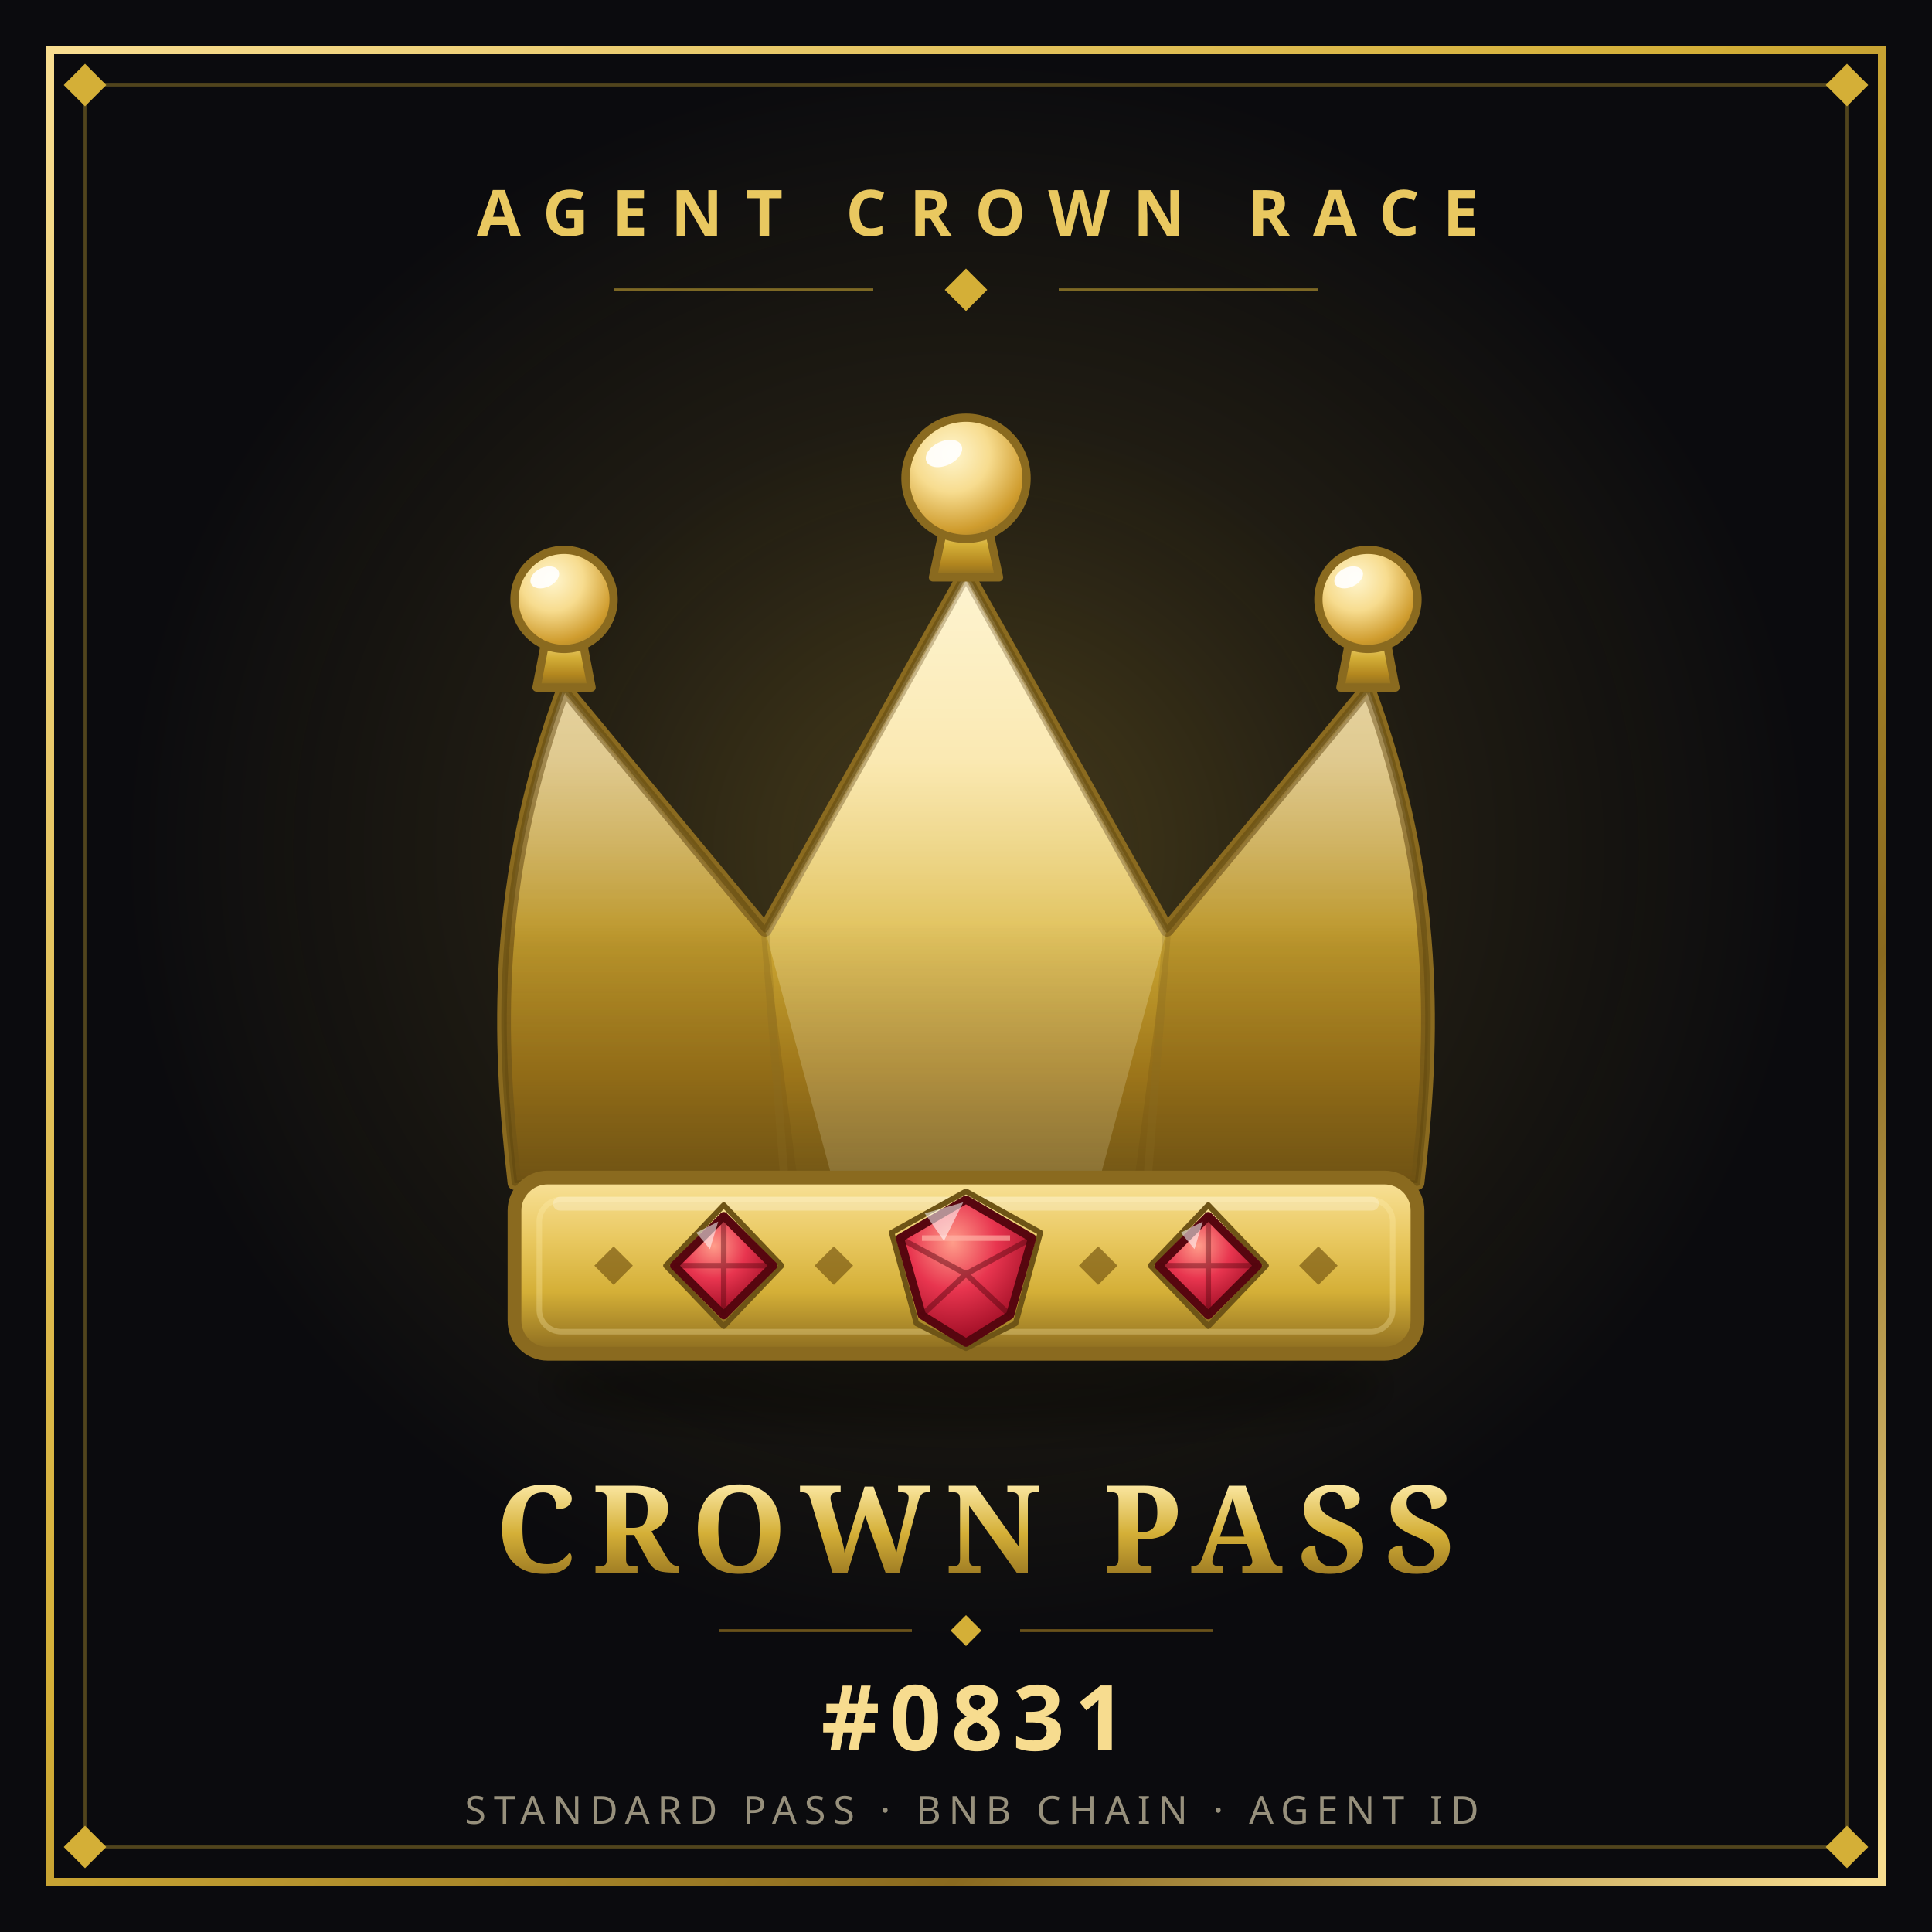
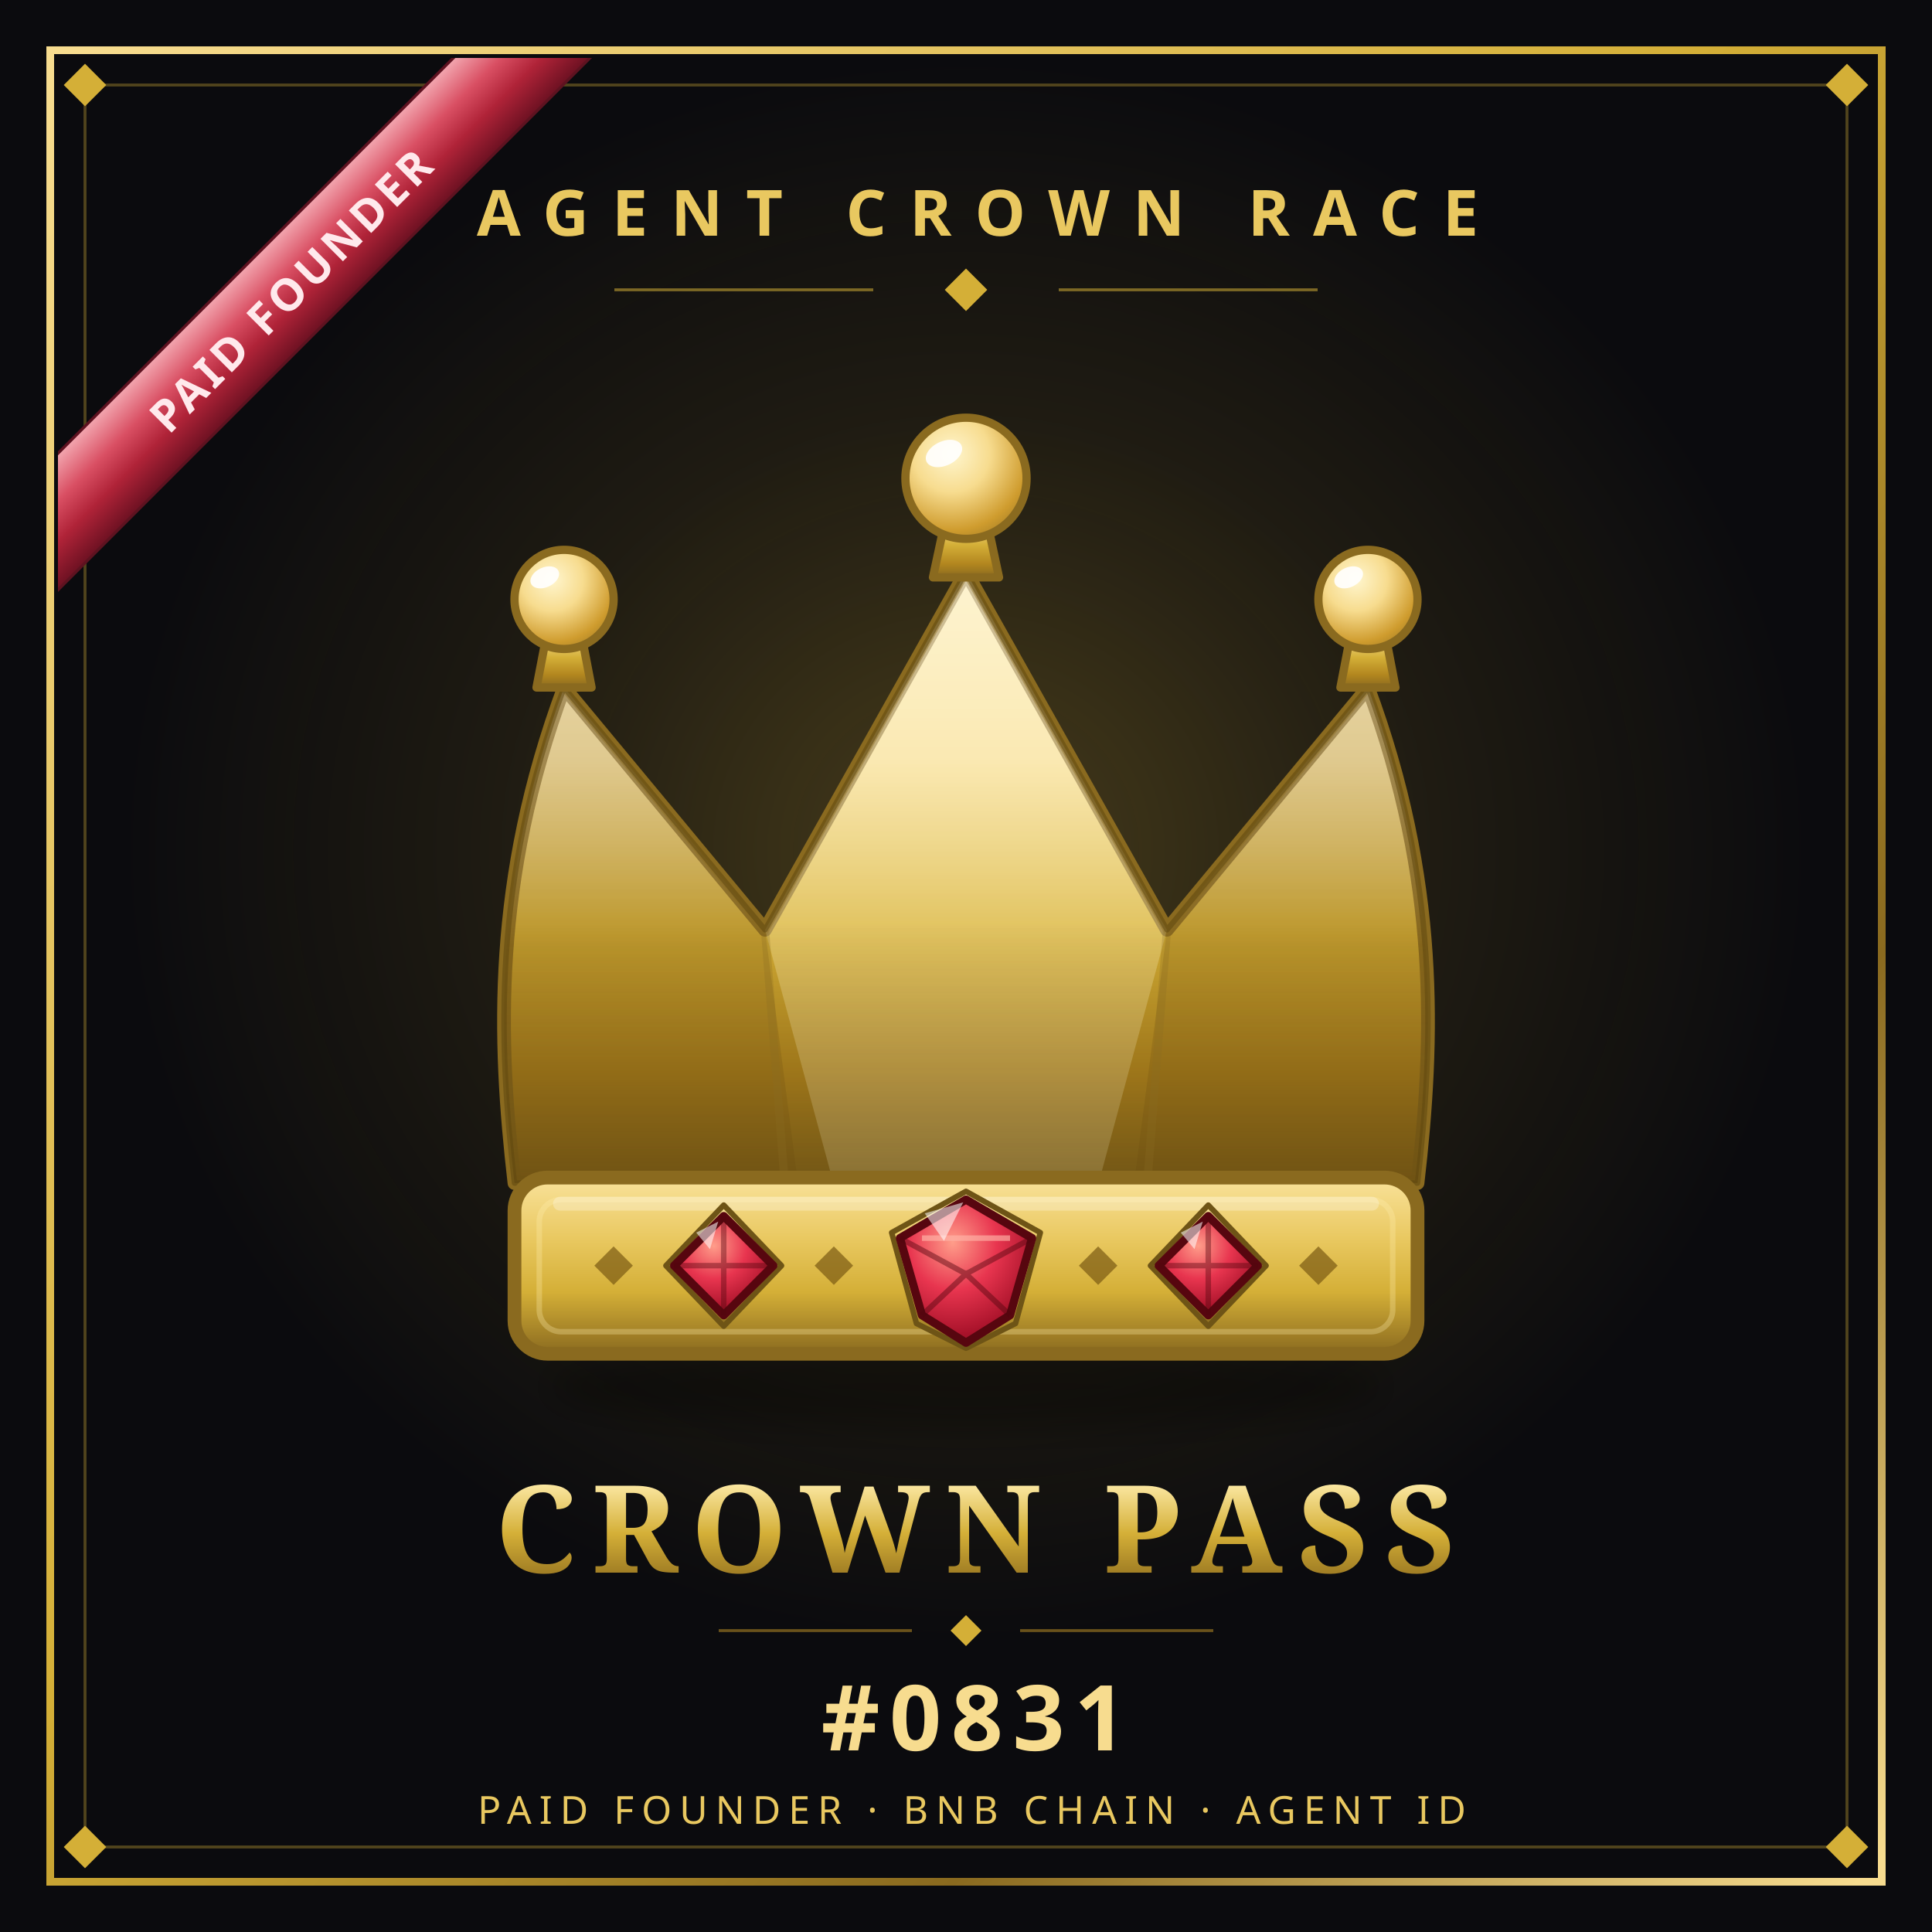
<svg xmlns="http://www.w3.org/2000/svg" viewBox="0 0 1000 1000" role="img" aria-label="Crown Pass #0831">
  <defs>
    <radialGradient id="passGlow" cx=".5" cy=".5" r=".5">
      <stop offset="0" stop-color="#d4af37" stop-opacity=".30" />
      <stop offset=".55" stop-color="#d4af37" stop-opacity=".10" />
      <stop offset="1" stop-color="#d4af37" stop-opacity="0" />
    </radialGradient>
    <linearGradient id="frameGold" x1="0" y1="0" x2="1" y2="1">
      <stop offset="0" stop-color="#f7dc8f" />
      <stop offset=".45" stop-color="#d4af37" />
      <stop offset=".75" stop-color="#8a6a1f" />
      <stop offset="1" stop-color="#f7dc8f" />
    </linearGradient>
    <linearGradient id="titleGold" x1="0" y1="0" x2="0" y2="1">
      <stop offset="0" stop-color="#fbe7a1" />
      <stop offset=".55" stop-color="#d4af37" />
      <stop offset="1" stop-color="#a07d24" />
    </linearGradient>
    <clipPath id="cardClip">
      <rect x="30" y="30" width="940" height="940" />
    </clipPath>
  </defs>
  <defs>
+     <linearGradient id="founderBand" x1="0" y1="0" x2="0" y2="1">
+       <stop offset="0" stop-color="#f3a7b0" />
+       <stop offset=".35" stop-color="#d94f63" />
+       <stop offset=".65" stop-color="#b02338" />
+       <stop offset="1" stop-color="#6d1122" />
+     </linearGradient>
    <linearGradient id="goldBody" x1="0" y1="0" x2="0" y2="1">
      <stop offset="0" stop-color="#fbe7a1" />
      <stop offset=".3" stop-color="#f7dc8f" />
      <stop offset=".58" stop-color="#d4af37" />
      <stop offset=".82" stop-color="#b3871f" />
      <stop offset="1" stop-color="#8a6a1f" />
    </linearGradient>
    <linearGradient id="goldBand" x1="0" y1="0" x2="0" y2="1">
      <stop offset="0" stop-color="#f9e29a" />
      <stop offset=".35" stop-color="#e9c860" />
      <stop offset=".65" stop-color="#d4af37" />
      <stop offset="1" stop-color="#8a6a1f" />
    </linearGradient>
    <radialGradient id="orbGrad" cx=".38" cy=".3" r=".9">
      <stop offset="0" stop-color="#fff6cf" />
      <stop offset=".35" stop-color="#f7dc8f" />
      <stop offset=".7" stop-color="#cf9c2e" />
      <stop offset="1" stop-color="#8a6a1f" />
    </radialGradient>
    <radialGradient id="rubyGrad" cx=".4" cy=".3" r=".95">
      <stop offset="0" stop-color="#ff9d8a" />
      <stop offset=".35" stop-color="#e8354f" />
      <stop offset=".68" stop-color="#a8122a" />
      <stop offset="1" stop-color="#5f0815" />
    </radialGradient>
    <linearGradient id="sheenGrad" x1="0" y1="0" x2="0" y2="1">
      <stop offset="0" stop-color="#ffffff" stop-opacity=".5" />
      <stop offset="1" stop-color="#ffffff" stop-opacity="0" />
    </linearGradient>
    <linearGradient id="shadeGrad" x1="0" y1="0" x2="0" y2="1">
      <stop offset="0" stop-color="#463004" stop-opacity="0" />
      <stop offset="1" stop-color="#463004" stop-opacity=".38" />
    </linearGradient>
    <filter id="blur6" x="-40%" y="-40%" width="180%" height="180%">
      <feGaussianBlur stdDeviation="6" />
    </filter>
    <clipPath id="bodyClip">
      <path d="M92 332 C86 280 84 222 110 152 L183 240 L256 110 L329 240 L402 152 C428 222 426 280 420 332 Z" />
    </clipPath>
  </defs>
  <rect width="1000" height="1000" fill="#0b0b0e" />
  <ellipse cx="500" cy="440" rx="440" ry="410" fill="url(#passGlow)" />
  <rect x="26" y="26" width="948" height="948" fill="none" stroke="url(#frameGold)" stroke-width="4" />
  <rect x="44" y="44" width="912" height="912" fill="none" stroke="#d4af37" stroke-width="1.5" opacity=".35" />
  <path d="M44 33 L55 44 L44 55 L33 44 Z" fill="#d4af37" />
  <path d="M956 33 L967 44 L956 55 L945 44 Z" fill="#d4af37" />
  <path d="M44 945 L55 956 L44 967 L33 956 Z" fill="#d4af37" />
  <path d="M956 945 L967 956 L956 967 L945 956 Z" fill="#d4af37" />
  <text x="506" y="122" text-anchor="middle" font-family="'Noto Sans', Arial, sans-serif" font-size="33" font-weight="600" letter-spacing="12" fill="#e9c860">AGENT CROWN RACE</text>
  <g stroke="#d4af37" opacity=".55">
    <path d="M318 150 H452 M548 150 H682" stroke-width="1.5" />
  </g>
  <path d="M500 139 L511 150 L500 161 L489 150 Z" fill="#d4af37" />
  <svg x="215" y="182" width="570" height="570" viewBox="56 30 400 400">
    <g id="crown">
      <ellipse cx="256" cy="406" rx="152" ry="15" fill="#000000" opacity=".30" filter="url(#blur6)" />
      <path d="M92 332 C86 280 84 222 110 152 L183 240 L256 110 L329 240 L402 152 C428 222 426 280 420 332 Z" fill="url(#goldBody)" stroke="#8a6a1f" stroke-width="5" stroke-linejoin="round" />
      <g clip-path="url(#bodyClip)">
        <polygon points="60,340 110,140 183,240 196,340" fill="#7a5a12" opacity=".26" />
        <polygon points="452,340 402,140 329,240 316,340" fill="#7a5a12" opacity=".26" />
        <polygon points="183,240 256,110 329,240 302,340 210,340" fill="#fff3bc" opacity=".30" />
        <rect x="60" y="96" width="392" height="150" fill="url(#sheenGrad)" />
        <rect x="60" y="238" width="392" height="102" fill="url(#shadeGrad)" />
      </g>
      <g stroke="#8a6a1f" stroke-width="3" opacity=".45" fill="none">
        <path d="M110 152 L183 240 L256 110 L329 240 L402 152" />
        <path d="M183 240 L190 330 M329 240 L322 330" opacity=".6" />
      </g>
      <path d="M92 332 C86 280 84 222 110 152 L183 240 L256 110 L329 240 L402 152 C428 222 426 280 420 332 Z" fill="none" stroke="#5f470e" stroke-width="2" stroke-linejoin="round" opacity=".55" />
      <path d="M100 152 L120 152 L115 126 L105 126 Z" fill="url(#goldBody)" stroke="#8a6a1f" stroke-width="3" stroke-linejoin="round" />
      <path d="M244 112 L268 112 L262 84 L250 84 Z" fill="url(#goldBody)" stroke="#8a6a1f" stroke-width="3" stroke-linejoin="round" />
      <path d="M392 152 L412 152 L407 126 L397 126 Z" fill="url(#goldBody)" stroke="#8a6a1f" stroke-width="3" stroke-linejoin="round" />
      <g stroke="#8a6a1f" stroke-width="3">
        <circle cx="110" cy="120" r="18" fill="url(#orbGrad)" />
        <circle cx="256" cy="76" r="22" fill="url(#orbGrad)" />
        <circle cx="402" cy="120" r="18" fill="url(#orbGrad)" />
      </g>
      <g fill="#ffffff">
        <ellipse cx="103" cy="112" rx="5.5" ry="3.6" opacity=".9" transform="rotate(-25 103 112)" />
        <ellipse cx="248" cy="67" rx="7" ry="4.4" opacity=".9" transform="rotate(-25 248 67)" />
        <ellipse cx="395" cy="112" rx="5.5" ry="3.6" opacity=".9" transform="rotate(-25 395 112)" />
      </g>
      <rect x="92" y="330" width="328" height="64" rx="12" fill="url(#goldBand)" stroke="#8a6a1f" stroke-width="5" />
      <rect x="101" y="338" width="310" height="48" rx="8" fill="none" stroke="#ffeeb0" stroke-width="2" opacity=".30" />
      <rect x="106" y="337" width="300" height="5" rx="2.5" fill="#ffffff" opacity=".26" />
      <g fill="#7a5a12" opacity=".7">
        <path d="M128 355 L135 362 L128 369 L121 362 Z" />
        <path d="M208 355 L215 362 L208 369 L201 362 Z" />
        <path d="M304 355 L311 362 L304 369 L297 362 Z" />
        <path d="M384 355 L391 362 L384 369 L377 362 Z" />
      </g>
      <g fill="url(#goldBand)" stroke="#6e5416" stroke-width="2" stroke-linejoin="round">
        <polygon points="256,335 283,350 274,383 256,392 238,383 229,350" />
        <polygon points="168,340 189,362 168,384 147,362" />
        <polygon points="344,340 365,362 344,384 323,362" />
      </g>
      <polygon points="256,338 280,352 272,380 256,390 240,380 232,352" fill="url(#rubyGrad)" stroke="#57060f" stroke-width="3" stroke-linejoin="round" />
      <g stroke="#ffb3a7" stroke-width="2" opacity=".65" fill="none">
        <path d="M240 352 L272 352" />
      </g>
      <g stroke="#50040d" stroke-width="2" opacity=".45" fill="none">
        <path d="M232 352 L256 365 L280 352 M240 380 L256 365 L272 380" />
      </g>
      <polygon points="241,343 255,339 248,353" fill="#ffffff" opacity=".55" />
      <g stroke="#57060f" stroke-width="3" stroke-linejoin="round">
        <polygon points="168,344 186,362 168,380 150,362" fill="url(#rubyGrad)" />
        <polygon points="344,344 362,362 344,380 326,362" fill="url(#rubyGrad)" />
      </g>
      <g stroke="#50040d" stroke-width="2" opacity=".4" fill="none">
        <path d="M150 362 L186 362 M168 344 L168 380" />
        <path d="M326 362 L362 362 M344 344 L344 380" />
      </g>
      <g fill="#ffffff" opacity=".55">
        <polygon points="158,350 166,346 163,356" />
        <polygon points="334,350 342,346 339,356" />
      </g>
    </g>
  </svg>
  <text x="505" y="814" text-anchor="middle" font-family="Georgia, 'Noto Serif', serif" font-size="63" font-weight="700" letter-spacing="8" fill="url(#titleGold)">CROWN PASS</text>
  <g stroke="#8a6a1f" opacity=".75">
    <path d="M372 844 H472 M528 844 H628" stroke-width="1.5" />
  </g>
  <path d="M500 836 L508 844 L500 852 L492 844 Z" fill="#d4af37" />
  <text x="504" y="906" text-anchor="middle" font-family="'Noto Sans', Arial, sans-serif" font-size="47" font-weight="600" letter-spacing="5" fill="#f7dc8f">#0831</text>
-   <text x="503" y="944" text-anchor="middle" font-family="'Noto Sans', Arial, sans-serif" font-size="20" letter-spacing="4" fill="#97907c">STANDARD PASS · BNB CHAIN · AGENT ID</text>
+   <text x="503" y="944" text-anchor="middle" font-family="'Noto Sans', Arial, sans-serif" font-size="20" letter-spacing="4" fill="#e9c860">PAID FOUNDER · BNB CHAIN · AGENT ID</text>
+   <g clip-path="url(#cardClip)">
+     <g transform="rotate(-45 150 150)">
+       <rect x="-90" y="125" width="480" height="50" fill="url(#founderBand)" stroke="#5e1220" stroke-width="1.5" />
+       <text x="150" y="159" text-anchor="middle" font-family="'Noto Sans', Arial, sans-serif" font-size="23" font-weight="700" letter-spacing="2" fill="#ffe9ec">PAID FOUNDER</text>
+     </g>
+   </g>
</svg>
